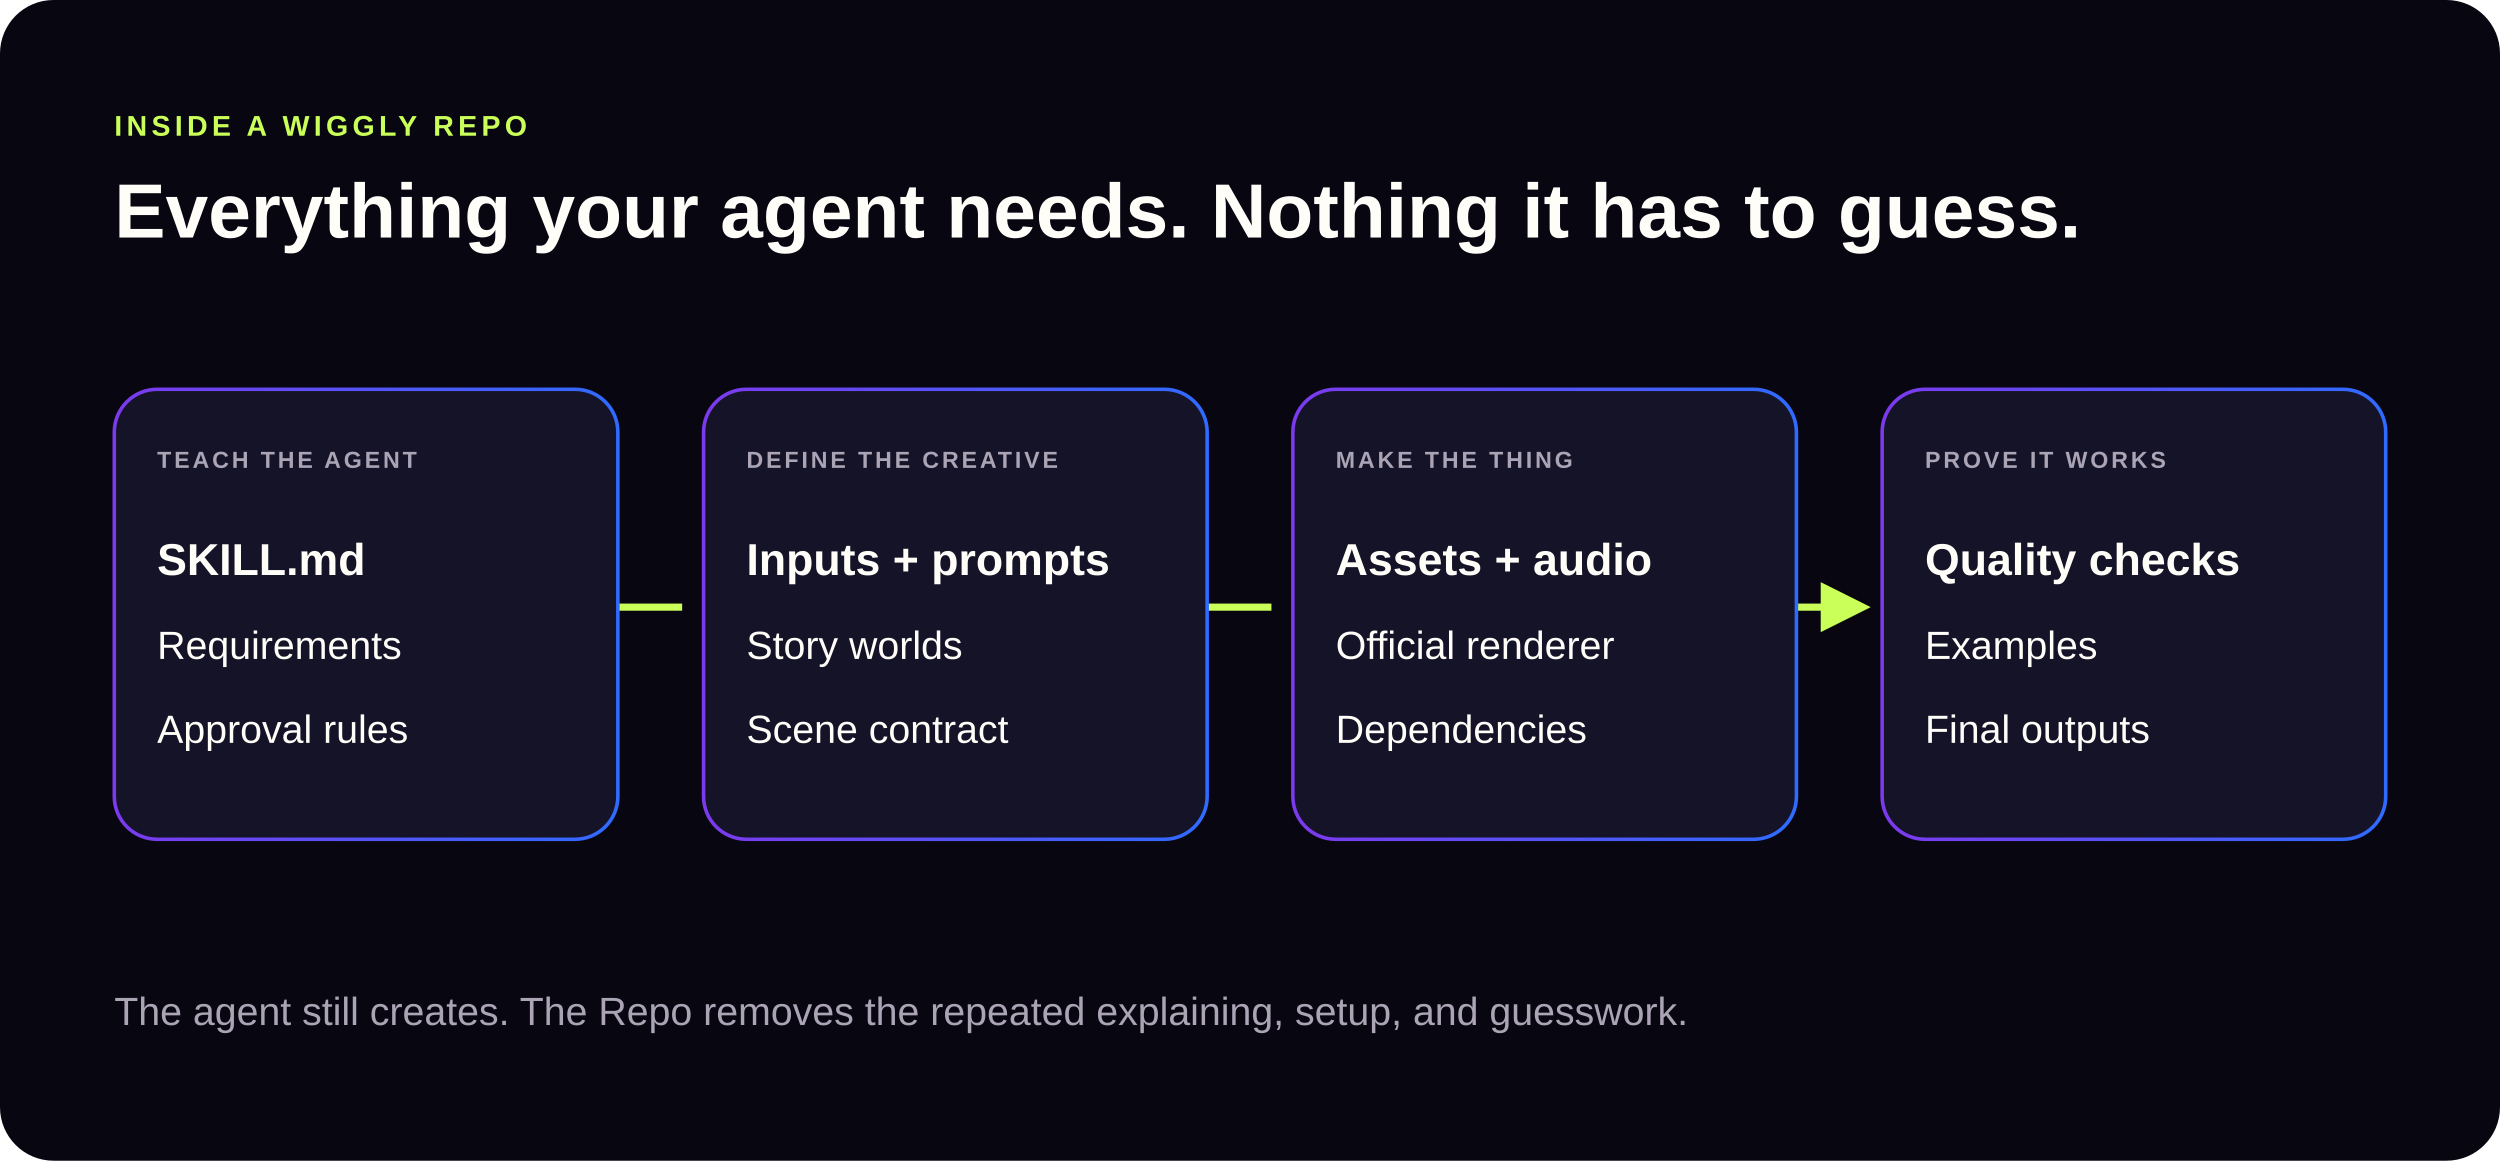
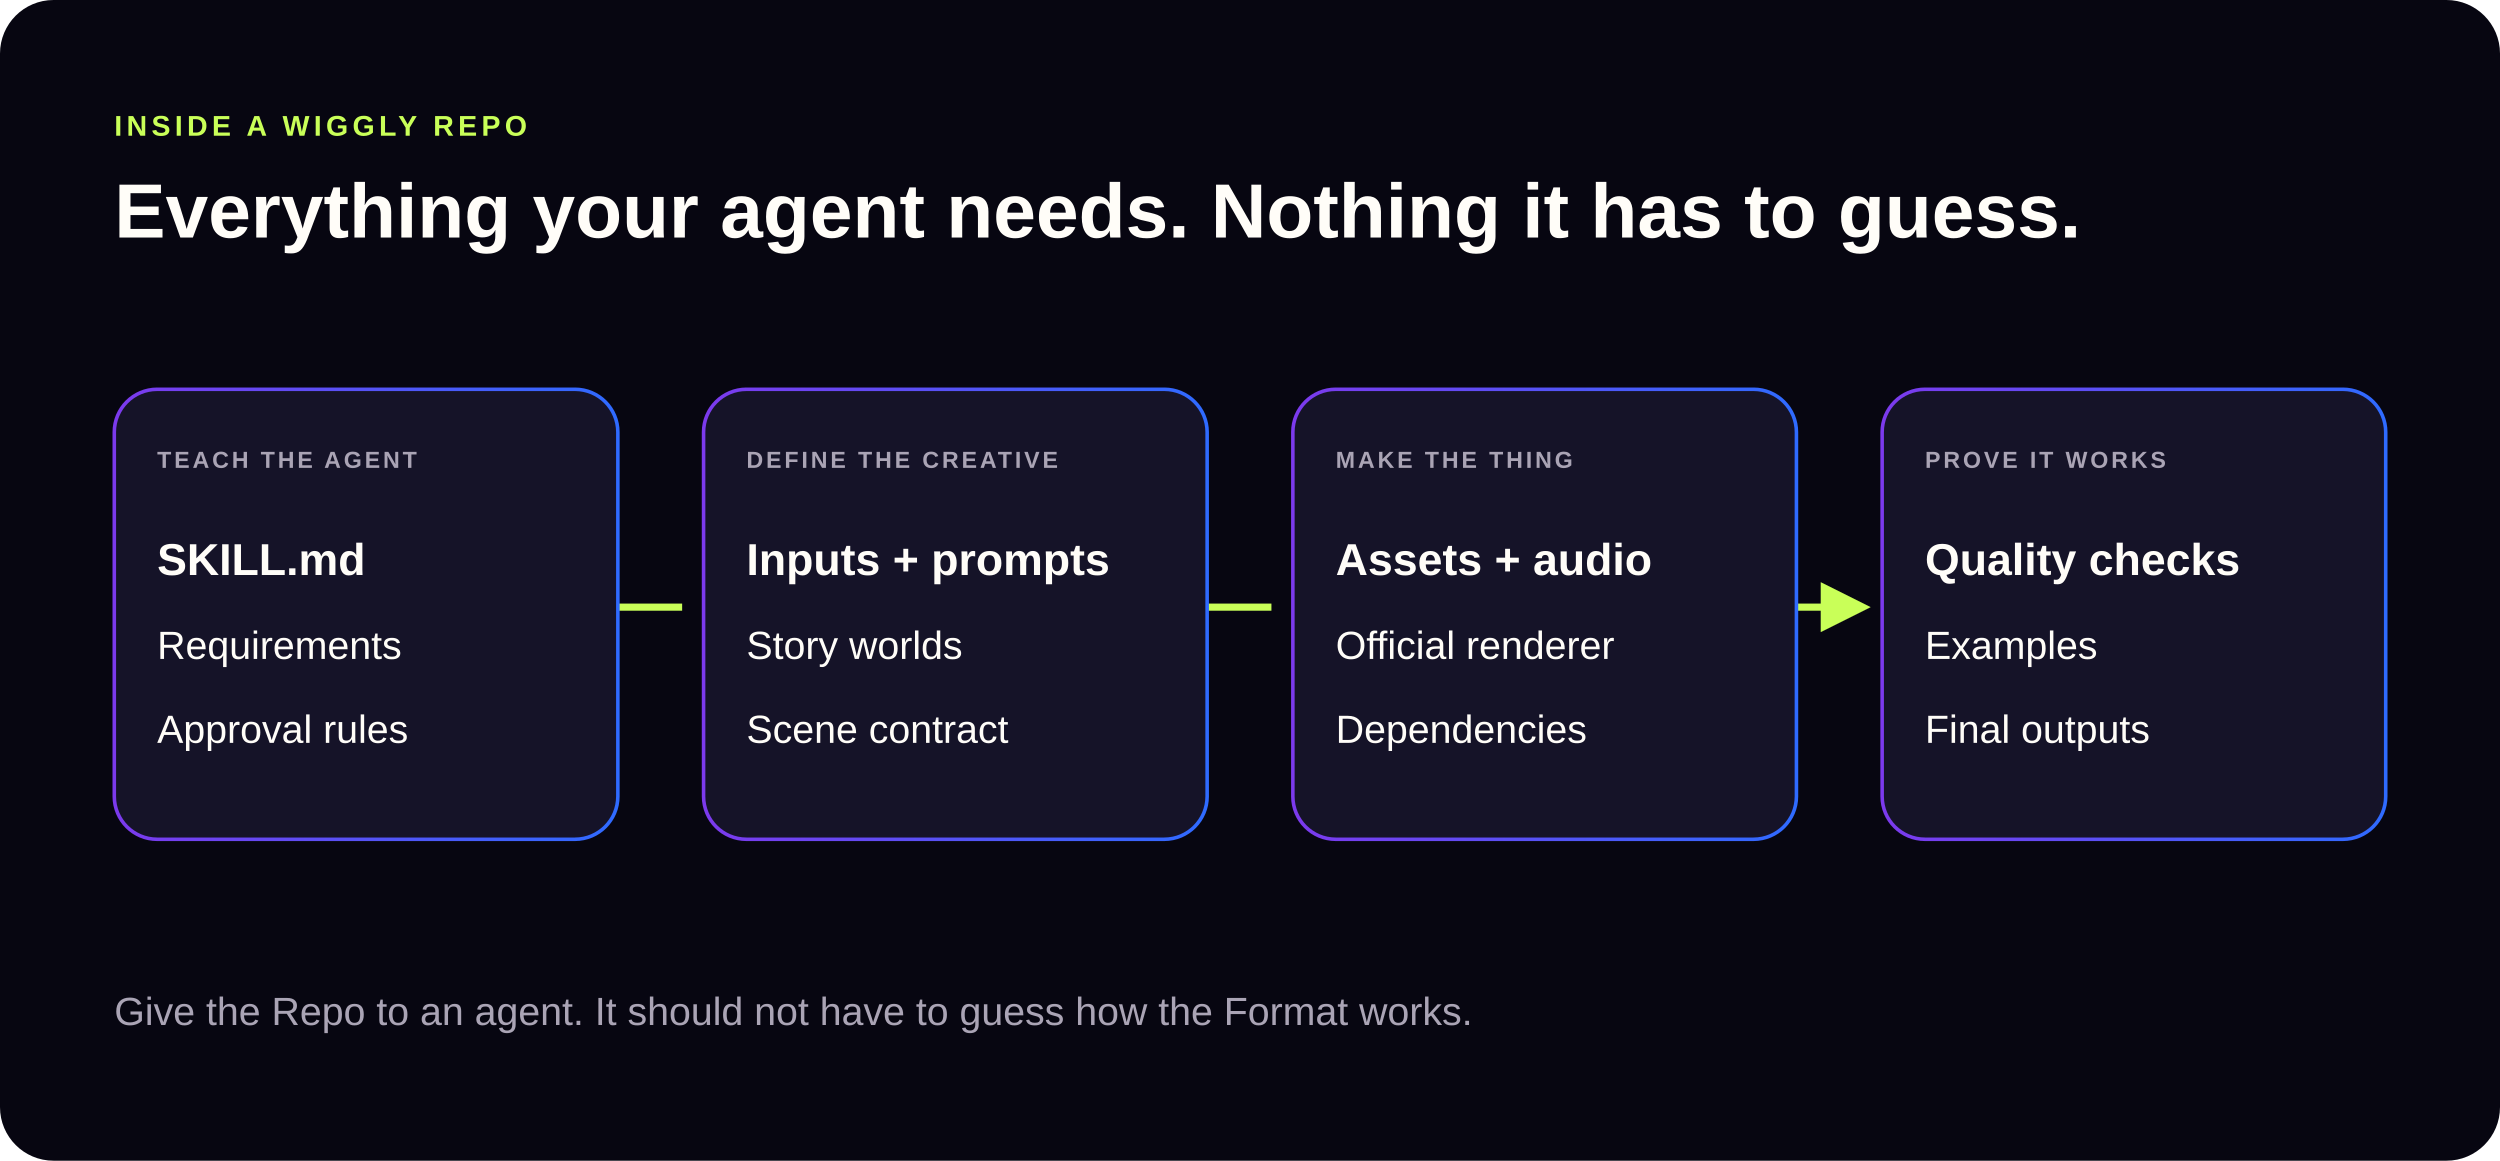
<svg xmlns="http://www.w3.org/2000/svg" width="1400" height="650" viewBox="0 0 1400 650">
  <defs>
    <linearGradient id="line" x1="0" x2="1">
      <stop stop-color="#7C3AED" />
      <stop offset="1" stop-color="#2F6BFF" />
    </linearGradient>
    <marker id="arrow" viewBox="0 0 10 10" refX="8" refY="5" markerWidth="7" markerHeight="7" orient="auto-start-reverse">
      <path d="M 0 0 L 10 5 L 0 10 z" fill="#C9FF58" />
    </marker>
  </defs>
  <rect width="1400" height="650" rx="30" fill="#070611" />
  <text x="64" y="76" fill="#C9FF58" font-family="Arial, sans-serif" font-size="16" font-weight="700" letter-spacing="2.4">INSIDE A WIGGLY REPO</text>
  <text x="64" y="133" fill="#FFFDF8" font-family="Arial, sans-serif" font-size="43" font-weight="700">Everything your agent needs. Nothing it has to guess.</text>
  <path d="M 336 340 H 382 M 666 340 H 712 M 996 340 H 1042" stroke="#C9FF58" stroke-width="4" marker-end="url(#arrow)" />
  <g transform="translate(64 218)">
    <rect width="282" height="252" rx="24" fill="#151328" stroke="url(#line)" stroke-width="2" />
    <text x="24" y="44" fill="#AAA4B5" font-family="Arial, sans-serif" font-size="13" font-weight="700" letter-spacing="1.6">TEACH THE AGENT</text>
    <text x="24" y="104" fill="#FFFDF8" font-family="Arial, sans-serif" font-size="25" font-weight="700">SKILL.md</text>
    <text x="24" y="151" fill="#FFFDF8" font-family="Arial, sans-serif" font-size="22">Requirements</text>
    <text x="24" y="198" fill="#FFFDF8" font-family="Arial, sans-serif" font-size="22">Approval rules</text>
  </g>
  <g transform="translate(394 218)">
    <rect width="282" height="252" rx="24" fill="#151328" stroke="url(#line)" stroke-width="2" />
    <text x="24" y="44" fill="#AAA4B5" font-family="Arial, sans-serif" font-size="13" font-weight="700" letter-spacing="1.6">DEFINE THE CREATIVE</text>
    <text x="24" y="104" fill="#FFFDF8" font-family="Arial, sans-serif" font-size="25" font-weight="700">Inputs + prompts</text>
    <text x="24" y="151" fill="#FFFDF8" font-family="Arial, sans-serif" font-size="22">Story worlds</text>
    <text x="24" y="198" fill="#FFFDF8" font-family="Arial, sans-serif" font-size="22">Scene contract</text>
  </g>
  <g transform="translate(724 218)">
    <rect width="282" height="252" rx="24" fill="#151328" stroke="url(#line)" stroke-width="2" />
    <text x="24" y="44" fill="#AAA4B5" font-family="Arial, sans-serif" font-size="13" font-weight="700" letter-spacing="1.6">MAKE THE THING</text>
    <text x="24" y="104" fill="#FFFDF8" font-family="Arial, sans-serif" font-size="25" font-weight="700">Assets + audio</text>
    <text x="24" y="151" fill="#FFFDF8" font-family="Arial, sans-serif" font-size="22">Official renderer</text>
    <text x="24" y="198" fill="#FFFDF8" font-family="Arial, sans-serif" font-size="22">Dependencies</text>
  </g>
  <g transform="translate(1054 218)">
    <rect width="282" height="252" rx="24" fill="#151328" stroke="url(#line)" stroke-width="2" />
    <text x="24" y="44" fill="#AAA4B5" font-family="Arial, sans-serif" font-size="13" font-weight="700" letter-spacing="1.6">PROVE IT WORKS</text>
    <text x="24" y="104" fill="#FFFDF8" font-family="Arial, sans-serif" font-size="25" font-weight="700">Quality checks</text>
    <text x="24" y="151" fill="#FFFDF8" font-family="Arial, sans-serif" font-size="22">Examples</text>
    <text x="24" y="198" fill="#FFFDF8" font-family="Arial, sans-serif" font-size="22">Final outputs</text>
  </g>
-   <text x="64" y="574" fill="#AAA4B5" font-family="Arial, sans-serif" font-size="22">The agent still creates. The Repo removes the repeated explaining, setup, and guesswork.</text>
+   <text x="64" y="574" fill="#AAA4B5" font-family="Arial, sans-serif" font-size="22">Give the Repo to an agent. It should not have to guess how the Format works.</text>
</svg>
